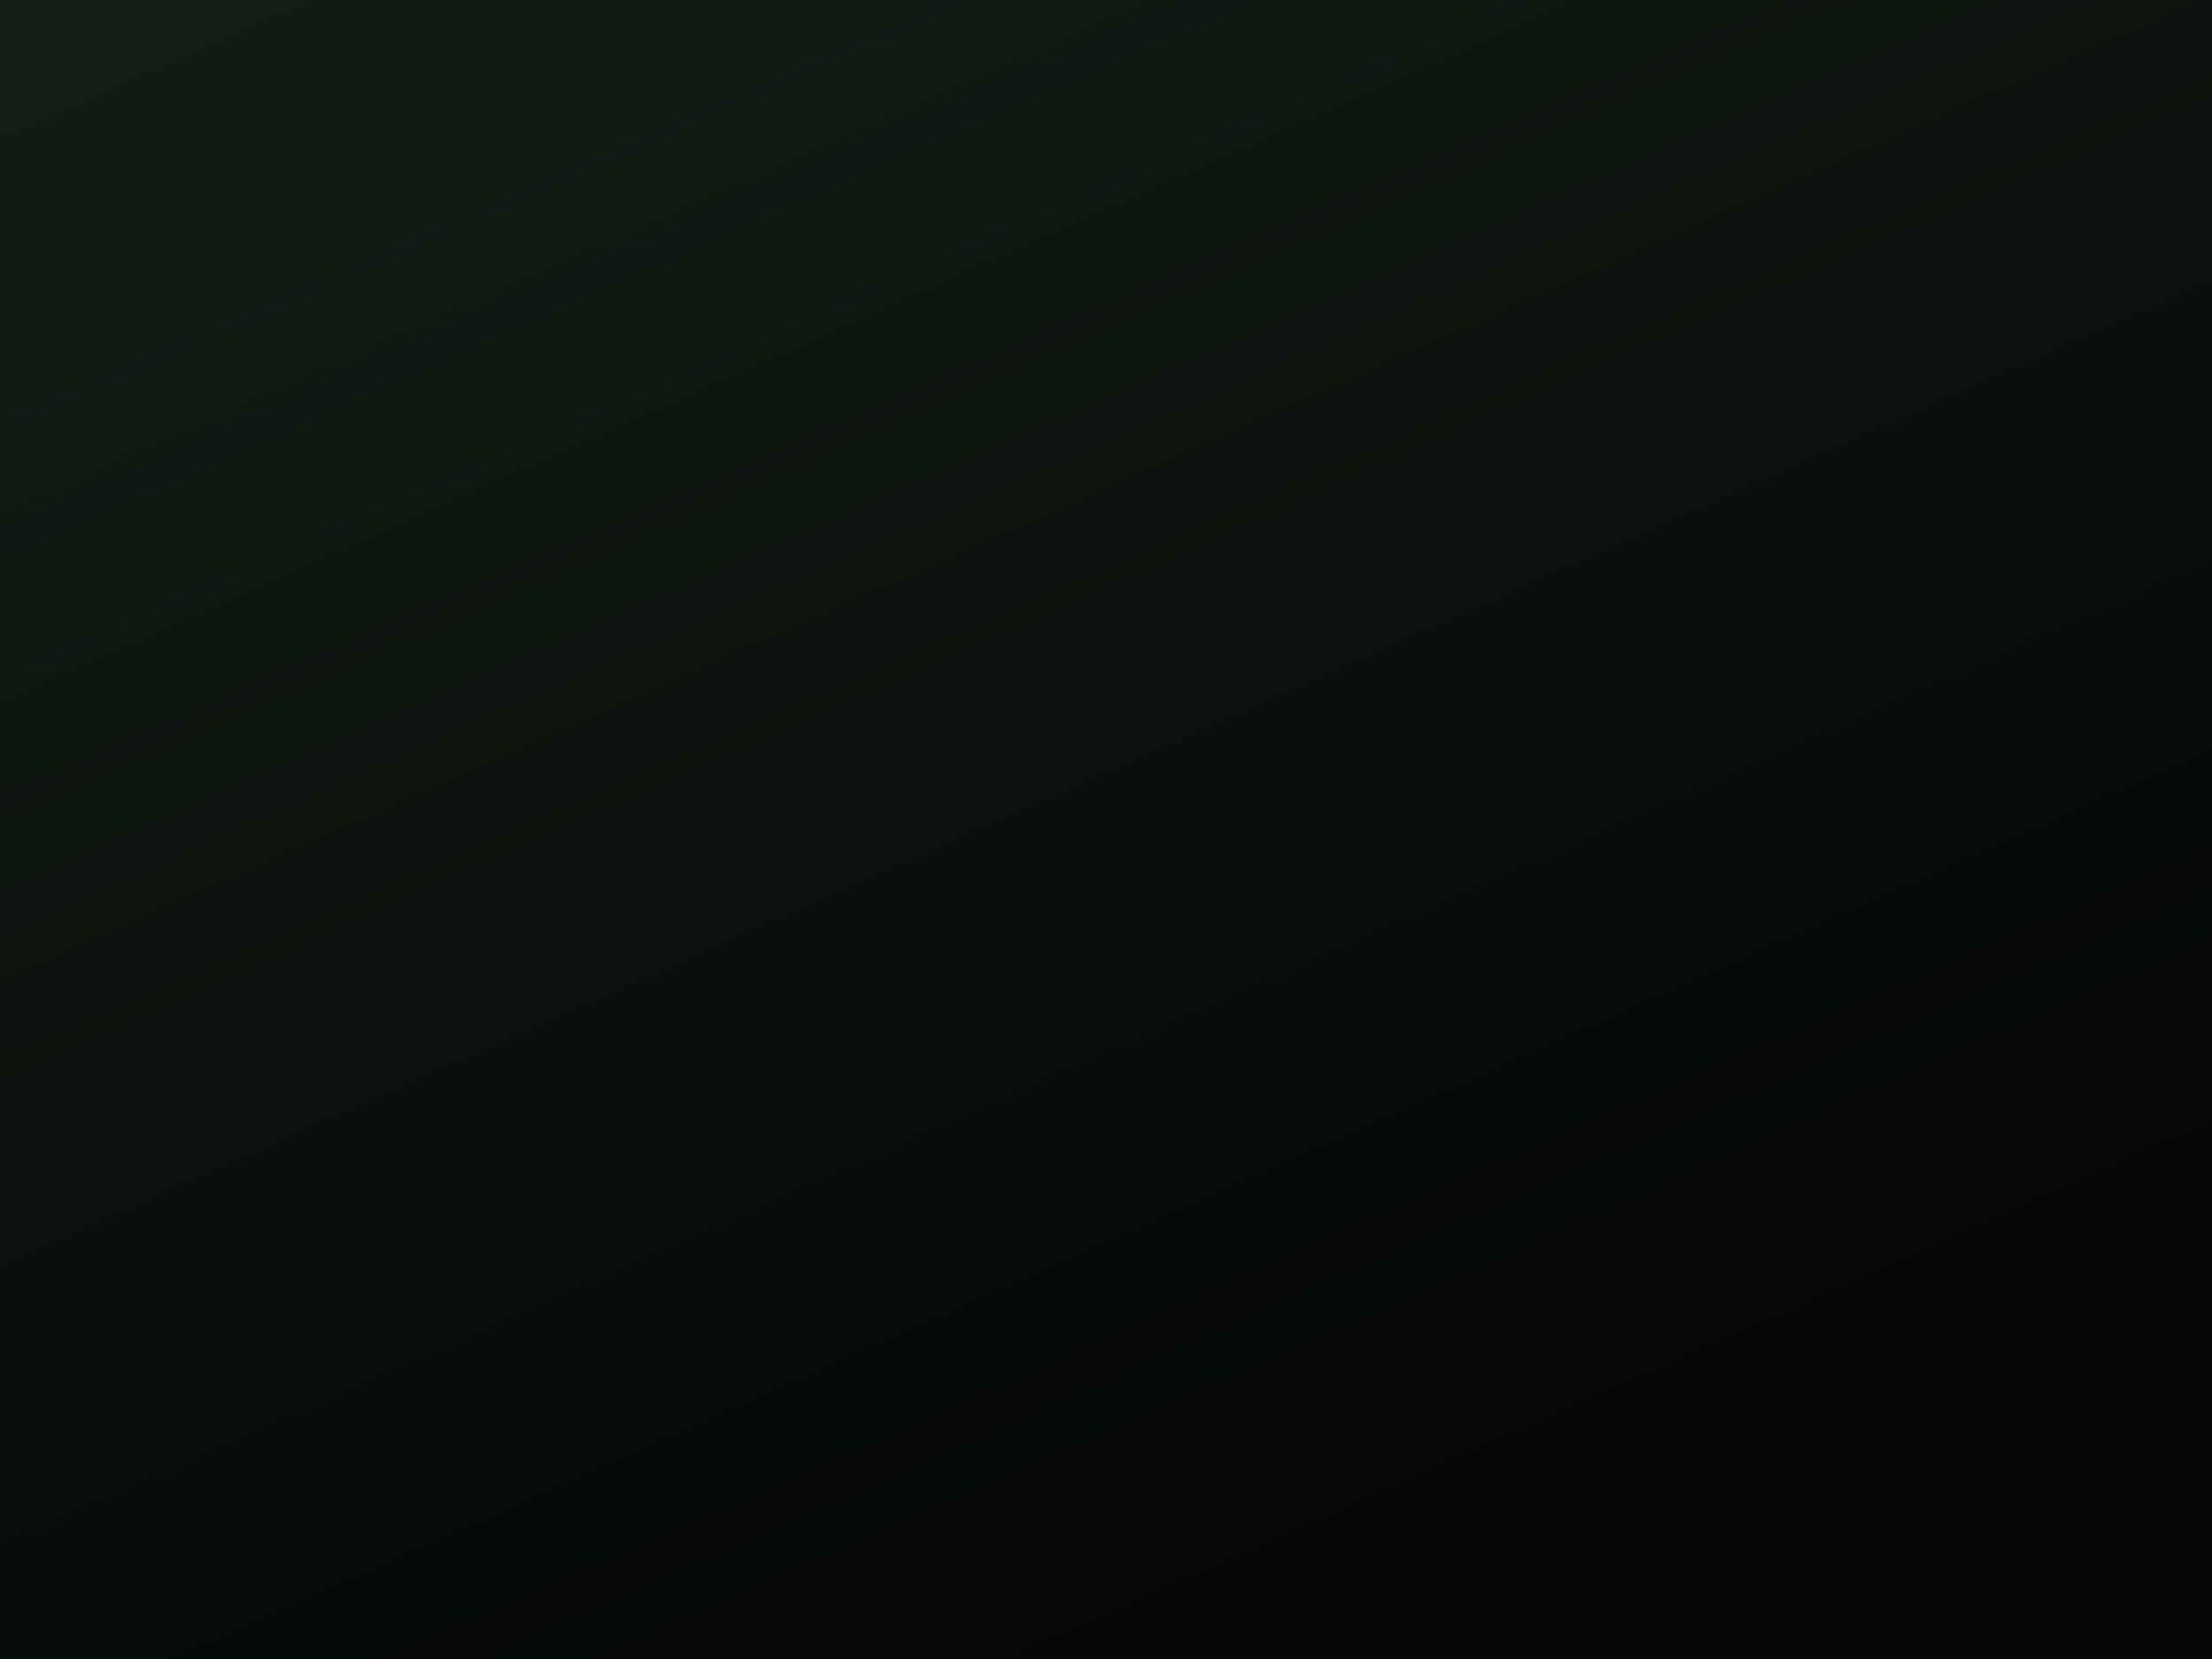
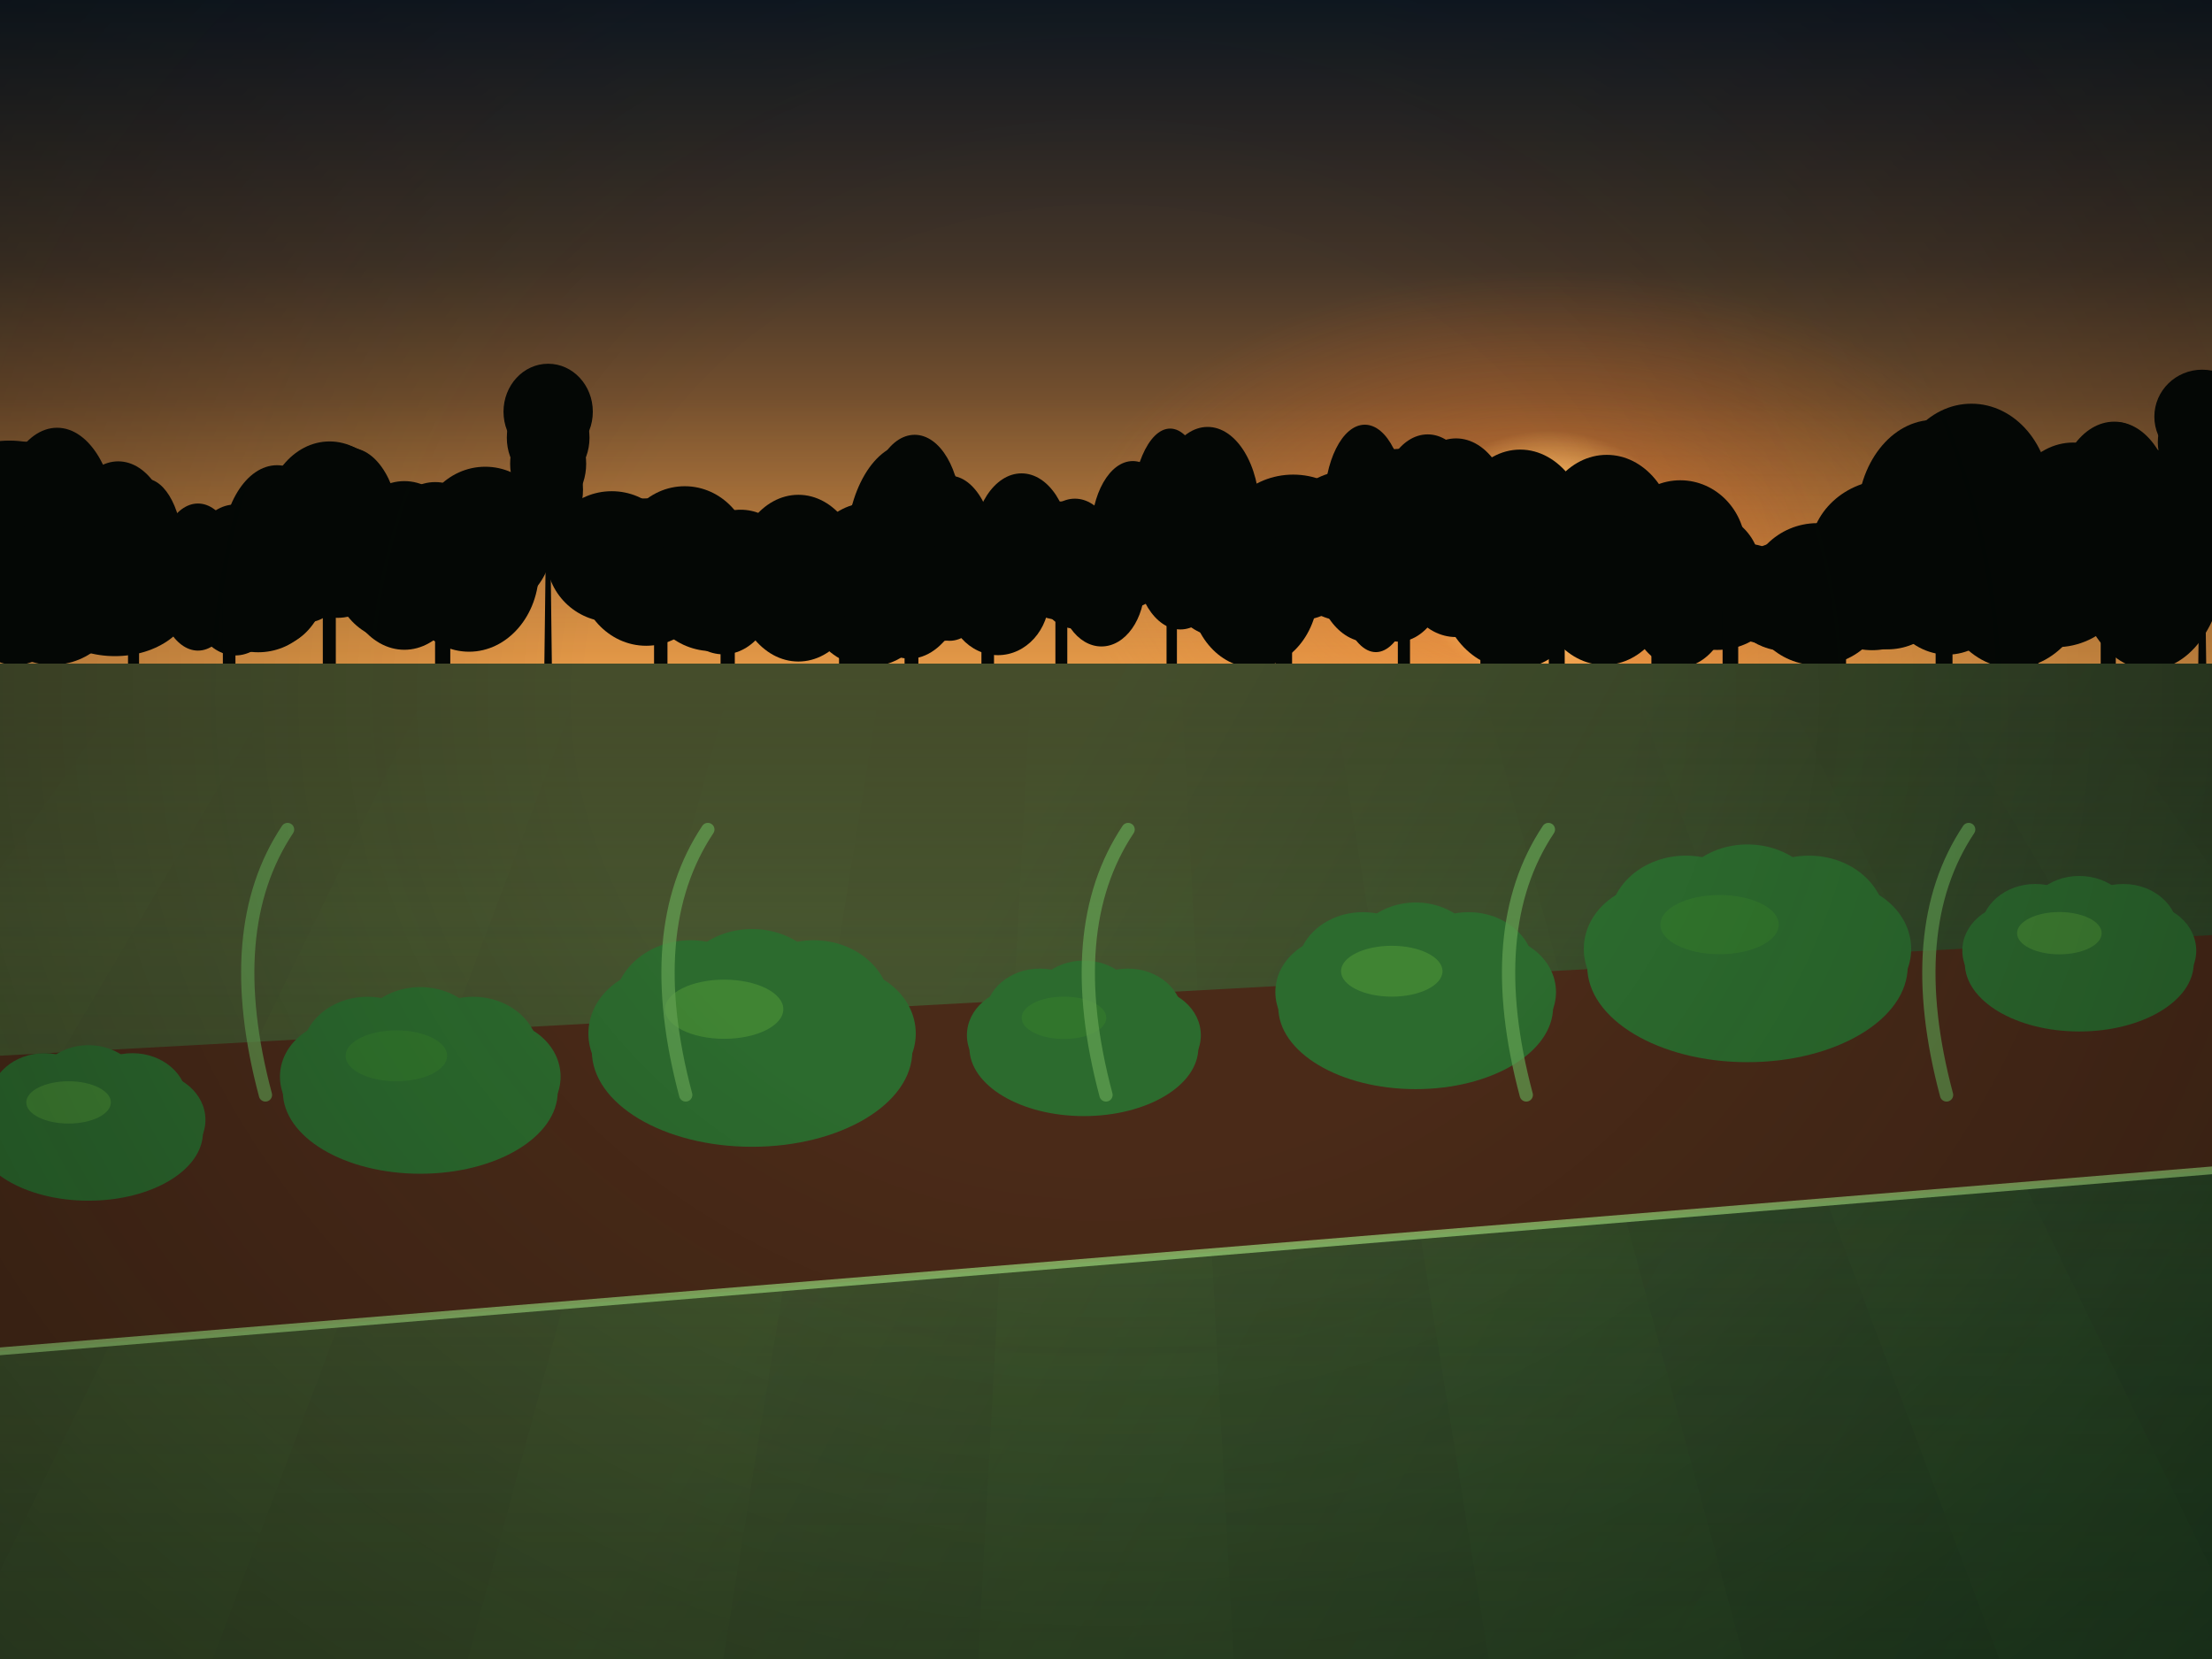
- <svg xmlns="http://www.w3.org/2000/svg" width="1600" height="1200" viewBox="0 0 1600 1200" preserveAspectRatio="xMidYMid slice">
-   <linearGradient id="g" x1="0" y1="0" x2=".6" y2="1">
-     <stop offset="0" stop-color="#131E16" />
-     <stop offset="1" stop-color="#040604" />
-   </linearGradient>
-   <rect width="1600" height="1200" fill="url(#g)" />
+ <svg xmlns="http://www.w3.org/2000/svg" width="1600" height="1200" viewBox="0 0 1600 1200" preserveAspectRatio="xMidYMid slice" role="img">
+   <defs>
+     <linearGradient id="service-landscaping-l1" gradientUnits="userSpaceOnUse" x1="0" y1="0" x2="0" y2="480">
+       <stop offset="0" stop-color="#101822" stop-opacity="1" />
+       <stop offset="0.4" stop-color="#443528" stop-opacity="1" />
+       <stop offset="0.7" stop-color="#8C5D31" stop-opacity="1" />
+       <stop offset="1" stop-color="#D8873A" stop-opacity="1" />
+     </linearGradient>
+     <radialGradient id="service-landscaping-r2" gradientUnits="userSpaceOnUse" cx="1120" cy="403.2" r="346.8" gradientTransform="translate(1120 403.2) scale(1 0.6) translate(-1120 -403.2)">
+       <stop offset="0" stop-color="#F26B21" stop-opacity="0.5" />
+       <stop offset="0.5" stop-color="#F26B21" stop-opacity="0.2" />
+       <stop offset="1" stop-color="#F26B21" stop-opacity="0" />
+     </radialGradient>
+     <radialGradient id="service-landscaping-r3" gradientUnits="userSpaceOnUse" cx="1120" cy="403.2" r="102" gradientTransform="translate(1120 403.2) scale(1 0.9) translate(-1120 -403.2)">
+       <stop offset="0" stop-color="#FFF0CE" stop-opacity="0.9" />
+       <stop offset="0.6" stop-color="#FFC46A" stop-opacity="0.8" />
+       <stop offset="1" stop-color="#FFC46A" stop-opacity="0" />
+     </radialGradient>
+     <linearGradient id="service-landscaping-l4" gradientUnits="userSpaceOnUse" x1="0" y1="288" x2="0" y2="595.2">
+       <stop offset="0" stop-color="#FFC46A" stop-opacity="0" />
+       <stop offset="0.7" stop-color="#FFC46A" stop-opacity="0.3" />
+       <stop offset="1" stop-color="#FFC46A" stop-opacity="0" />
+     </linearGradient>
+     <linearGradient id="service-landscaping-l5" gradientUnits="userSpaceOnUse" x1="0" y1="480" x2="0" y2="1200">
+       <stop offset="0" stop-color="#16301C" stop-opacity="1" />
+       <stop offset="0.3" stop-color="#1C4324" stop-opacity="1" />
+       <stop offset="1" stop-color="#20502A" stop-opacity="1" />
+     </linearGradient>
+     <linearGradient id="service-landscaping-l6" gradientUnits="userSpaceOnUse" x1="0" y1="480" x2="0" y2="1200">
+       <stop offset="0" stop-color="#16301C" stop-opacity="1" />
+       <stop offset="0.3" stop-color="#16301C" stop-opacity="0.5" />
+       <stop offset="0.7" stop-color="#16301C" stop-opacity="0.1" />
+       <stop offset="1" stop-color="#16301C" stop-opacity="0" />
+     </linearGradient>
+     <linearGradient id="service-landscaping-l7" gradientUnits="userSpaceOnUse" x1="800" y1="480" x2="2080" y2="1200">
+       <stop offset="0" stop-color="#FFC46A" stop-opacity="0.2" />
+       <stop offset="1" stop-color="#FFC46A" stop-opacity="0" />
+     </linearGradient>
+     <linearGradient id="service-landscaping-l8" gradientUnits="userSpaceOnUse" x1="0" y1="660" x2="0" y2="1200">
+       <stop offset="0" stop-color="#040705" stop-opacity="0" />
+       <stop offset="1" stop-color="#040705" stop-opacity="0.3" />
+     </linearGradient>
+     <radialGradient id="service-landscaping-r9" gradientUnits="userSpaceOnUse" cx="800" cy="504" r="1248" gradientTransform="translate(800 504) scale(1 0.9) translate(-800 -504)">
+       <stop offset="0.3" stop-color="#040705" stop-opacity="0" />
+       <stop offset="1" stop-color="#040705" stop-opacity="0.4" />
+     </radialGradient>
+   </defs>
+   <rect x="0" y="0" width="1600" height="482" fill="url(#service-landscaping-l1)" />
+   <ellipse cx="1120" cy="403.2" rx="346.8" ry="224.4" fill="url(#service-landscaping-r2)" />
+   <ellipse cx="1120" cy="403.2" rx="102" ry="93.8" fill="url(#service-landscaping-r3)" />
+   <rect x="0" y="288" width="1600" height="307.2" fill="url(#service-landscaping-l4)" />
+   <rect x="-320" y="480" width="2240" height="56.7" fill="#040705" />
+   <ellipse cx="-148.6" cy="376.2" rx="48.8" ry="67.2" fill="#040705" />
+   <ellipse cx="-191.5" cy="371.6" rx="38.7" ry="56.5" fill="#040705" />
+   <ellipse cx="-194.5" cy="377.6" rx="42.8" ry="62.7" fill="#040705" />
+   <ellipse cx="-142.4" cy="392.5" rx="37.9" ry="54.5" fill="#040705" />
+   <ellipse cx="-154.8" cy="406.3" rx="44.1" ry="57.8" fill="#040705" />
+   <rect x="-164.9" y="411.2" width="9.9" height="77.4" fill="#040705" />
+   <ellipse cx="-73.4" cy="416" rx="37.7" ry="50.6" fill="#040705" />
+   <ellipse cx="-73.6" cy="412.5" rx="36.4" ry="57.9" fill="#040705" />
+   <ellipse cx="-52.6" cy="396.4" rx="33.5" ry="48.5" fill="#040705" />
+   <ellipse cx="-77.8" cy="392.7" rx="29.8" ry="59.6" fill="#040705" />
+   <ellipse cx="-104.7" cy="406.8" rx="40.8" ry="50.9" fill="#040705" />
+   <rect x="-85.7" y="425.5" width="8" height="61.3" fill="#040705" />
+   <ellipse cx="6.8" cy="372.5" rx="62.8" ry="53.8" fill="#040705" />
+   <ellipse cx="18.1" cy="373.5" rx="62.8" ry="53.9" fill="#040705" />
+   <ellipse cx="-0.7" cy="385.8" rx="62.7" ry="57.7" fill="#040705" />
+   <ellipse cx="22.4" cy="400.7" rx="54.9" ry="72.7" fill="#040705" />
+   <ellipse cx="41.3" cy="381.4" rx="42.7" ry="72" fill="#040705" />
+   <rect x="-12.8" y="409" width="12.3" height="79.9" fill="#040705" />
+   <ellipse cx="83.1" cy="433.8" rx="55.8" ry="40.8" fill="#040705" />
+   <ellipse cx="11.2" cy="430.8" rx="41" ry="50.2" fill="#040705" />
+   <ellipse cx="37.7" cy="431.8" rx="50.2" ry="49.1" fill="#040705" />
+   <ellipse cx="44.8" cy="422.6" rx="42.1" ry="43.4" fill="#040705" />
+   <ellipse cx="24" cy="434.3" rx="48.8" ry="41.9" fill="#040705" />
+   <rect x="32.3" y="436.4" width="12.1" height="49.1" fill="#040705" />
+   <ellipse cx="82.7" cy="397.8" rx="39.7" ry="42" fill="#040705" />
+   <ellipse cx="104.9" cy="400.2" rx="27.6" ry="54" fill="#040705" />
+   <ellipse cx="97.2" cy="416.8" rx="38.8" ry="43.3" fill="#040705" />
+   <ellipse cx="85.5" cy="392.6" rx="38.5" ry="58.9" fill="#040705" />
+   <ellipse cx="68.8" cy="423.1" rx="34.3" ry="43.4" fill="#040705" />
+   <rect x="92.6" y="426" width="8" height="60.8" fill="#040705" />
+   <ellipse cx="186.8" cy="428.1" rx="45.5" ry="43.7" fill="#040705" />
+   <ellipse cx="185.3" cy="406.2" rx="41.3" ry="42.9" fill="#040705" />
+   <ellipse cx="169.9" cy="405.7" rx="33.3" ry="37" fill="#040705" />
+   <ellipse cx="170.2" cy="419.5" rx="36.6" ry="54.6" fill="#040705" />
+   <ellipse cx="143.2" cy="417.4" rx="30.4" ry="53.2" fill="#040705" />
+   <rect x="161.2" y="432.5" width="9.1" height="53.5" fill="#040705" />
+   <ellipse cx="200.4" cy="401.7" rx="40.3" ry="65.2" fill="#040705" />
+   <ellipse cx="244.3" cy="384.1" rx="45" ry="62.8" fill="#040705" />
+   <ellipse cx="238.4" cy="377.5" rx="47.4" ry="58.2" fill="#040705" />
+   <ellipse cx="253.4" cy="385.1" rx="35.8" ry="61.1" fill="#040705" />
+   <ellipse cx="222" cy="392.6" rx="35.8" ry="57.6" fill="#040705" />
+   <rect x="233.5" y="409" width="9.4" height="79.9" fill="#040705" />
+   <ellipse cx="351" cy="390.3" rx="49.1" ry="52.7" fill="#040705" />
+   <ellipse cx="292.5" cy="409" rx="45.7" ry="61" fill="#040705" />
+   <ellipse cx="285.2" cy="410.5" rx="45.5" ry="52.5" fill="#040705" />
+   <ellipse cx="314.8" cy="405.1" rx="41.8" ry="56.4" fill="#040705" />
+   <ellipse cx="339.3" cy="412.7" rx="50.5" ry="58.7" fill="#040705" />
+   <rect x="314.7" y="425.8" width="11" height="61" fill="#040705" />
+   <path d="M 393.2 523.2 L 396.5 263.1 L 399.7 523.2 Z" fill="#040705" />
+   <ellipse cx="396.5" cy="297.8" rx="32.3" ry="34.7" fill="#040705" />
+   <ellipse cx="396.5" cy="316.6" rx="29.9" ry="34.7" fill="#040705" />
+   <ellipse cx="396.5" cy="335.4" rx="27.5" ry="34.7" fill="#040705" />
+   <ellipse cx="396.5" cy="354.2" rx="25.2" ry="34.7" fill="#040705" />
+   <ellipse cx="495.3" cy="403" rx="48.1" ry="51.3" fill="#040705" />
+   <ellipse cx="515.4" cy="423.7" rx="48.8" ry="47.3" fill="#040705" />
+   <ellipse cx="467.4" cy="413.8" rx="49.1" ry="53.3" fill="#040705" />
+   <ellipse cx="474.4" cy="420.2" rx="34.9" ry="44.5" fill="#040705" />
+   <ellipse cx="442.5" cy="402.6" rx="47.4" ry="47.3" fill="#040705" />
+   <rect x="473.1" y="427.4" width="9.7" height="59.2" fill="#040705" />
+   <ellipse cx="523.2" cy="423.6" rx="38.5" ry="49.7" fill="#040705" />
+   <ellipse cx="497.1" cy="405.6" rx="52.1" ry="42.6" fill="#040705" />
+   <ellipse cx="486.9" cy="404.5" rx="34.1" ry="34.3" fill="#040705" />
+   <ellipse cx="535.7" cy="407.9" rx="37.9" ry="39.2" fill="#040705" />
+   <ellipse cx="485.5" cy="428.7" rx="37.1" ry="33.4" fill="#040705" />
+   <rect x="521.2" y="435.5" width="10.3" height="50" fill="#040705" />
+   <ellipse cx="577.5" cy="418.2" rx="46.7" ry="60.3" fill="#040705" />
+   <ellipse cx="629" cy="422.8" rx="50.2" ry="59.3" fill="#040705" />
+   <ellipse cx="628.6" cy="424.7" rx="43" ry="55.8" fill="#040705" />
+   <ellipse cx="607" cy="418.8" rx="46.4" ry="43.7" fill="#040705" />
+   <ellipse cx="628.1" cy="418.6" rx="49.1" ry="52.7" fill="#040705" />
+   <rect x="606.9" y="427" width="10.4" height="59.6" fill="#040705" />
+   <ellipse cx="657.9" cy="398.5" rx="45.9" ry="77.9" fill="#040705" />
+   <ellipse cx="661.6" cy="371.1" rx="33.3" ry="56.6" fill="#040705" />
+   <ellipse cx="649.5" cy="409.3" rx="49.1" ry="59.3" fill="#040705" />
+   <ellipse cx="686.9" cy="403.8" rx="33.3" ry="59.7" fill="#040705" />
+   <ellipse cx="687.1" cy="405.8" rx="35.7" ry="55.3" fill="#040705" />
+   <rect x="654.3" y="410.7" width="10" height="78" fill="#040705" />
+   <ellipse cx="682.4" cy="411.4" rx="37.1" ry="52.1" fill="#040705" />
+   <ellipse cx="692.9" cy="414.3" rx="42.5" ry="36.2" fill="#040705" />
+   <ellipse cx="737.3" cy="402.9" rx="45.7" ry="37.3" fill="#040705" />
+   <ellipse cx="721.8" cy="432.6" rx="37.1" ry="41.3" fill="#040705" />
+   <ellipse cx="701.6" cy="417.9" rx="30.6" ry="41.2" fill="#040705" />
+   <rect x="709.9" y="432.1" width="9.1" height="53.9" fill="#040705" />
+   <ellipse cx="768.7" cy="405.6" rx="43.2" ry="42.9" fill="#040705" />
+   <ellipse cx="734.5" cy="400.4" rx="42.4" ry="38.5" fill="#040705" />
+   <ellipse cx="777.5" cy="407.7" rx="31.5" ry="47" fill="#040705" />
+   <ellipse cx="738.9" cy="396.6" rx="35.4" ry="54.2" fill="#040705" />
+   <ellipse cx="796.7" cy="423.5" rx="31.3" ry="44.1" fill="#040705" />
+   <rect x="763.4" y="429.6" width="8.6" height="56.8" fill="#040705" />
+   <ellipse cx="873.5" cy="370" rx="37.6" ry="61.2" fill="#040705" />
+   <ellipse cx="853.8" cy="402" rx="33.1" ry="53.3" fill="#040705" />
+   <ellipse cx="846.4" cy="376.5" rx="28.5" ry="66.5" fill="#040705" />
+   <ellipse cx="846.2" cy="386" rx="25.6" ry="55.3" fill="#040705" />
+   <ellipse cx="819.4" cy="386.4" rx="30.2" ry="52.9" fill="#040705" />
+   <rect x="843.8" y="410.5" width="7.5" height="78.2" fill="#040705" />
+   <ellipse cx="907.1" cy="427" rx="46.5" ry="55.9" fill="#040705" />
+   <ellipse cx="885.1" cy="411.5" rx="44.7" ry="49.7" fill="#040705" />
+   <ellipse cx="906.8" cy="430.1" rx="46.8" ry="40.2" fill="#040705" />
+   <ellipse cx="935.4" cy="396.3" rx="55" ry="53" fill="#040705" />
+   <ellipse cx="976.9" cy="395" rx="54.6" ry="54.8" fill="#040705" />
+   <rect x="922.7" y="430.3" width="11.9" height="55.9" fill="#040705" />
+   <ellipse cx="1011.6" cy="394.4" rx="40.2" ry="69.7" fill="#040705" />
+   <ellipse cx="995.2" cy="394.8" rx="31.3" ry="76.9" fill="#040705" />
+   <ellipse cx="987.2" cy="365.9" rx="29.4" ry="58.7" fill="#040705" />
+   <ellipse cx="1032.7" cy="367.3" rx="35.1" ry="53.1" fill="#040705" />
+   <ellipse cx="989.7" cy="412.2" rx="38.3" ry="52.3" fill="#040705" />
+   <rect x="1011.1" y="411.5" width="8.8" height="77" fill="#040705" />
+   <ellipse cx="1053.1" cy="407.7" rx="41.9" ry="53.1" fill="#040705" />
+   <ellipse cx="1099.6" cy="392.3" rx="51.1" ry="67.1" fill="#040705" />
+   <ellipse cx="1056.3" cy="390.6" rx="53.7" ry="64.6" fill="#040705" />
+   <ellipse cx="1053.2" cy="378" rx="41" ry="60.9" fill="#040705" />
+   <ellipse cx="1098.1" cy="394.9" rx="53.2" ry="60.7" fill="#040705" />
+   <rect x="1070.8" y="418.8" width="10.6" height="68.8" fill="#040705" />
+   <ellipse cx="1095" cy="423.3" rx="53.7" ry="60.7" fill="#040705" />
+   <ellipse cx="1106.7" cy="414.2" rx="43.8" ry="60.9" fill="#040705" />
+   <ellipse cx="1118.9" cy="408.9" rx="45.1" ry="57.4" fill="#040705" />
+   <ellipse cx="1162.2" cy="388.2" rx="49.3" ry="59.2" fill="#040705" />
+   <ellipse cx="1160.5" cy="417.7" rx="50.7" ry="63.3" fill="#040705" />
+   <rect x="1120.3" y="421.9" width="11.5" height="65.3" fill="#040705" />
+   <ellipse cx="1214.7" cy="423" rx="40" ry="59.7" fill="#040705" />
+   <ellipse cx="1215.4" cy="397.1" rx="47.3" ry="49.7" fill="#040705" />
+   <ellipse cx="1224.2" cy="408.7" rx="48.6" ry="41.1" fill="#040705" />
+   <ellipse cx="1165.1" cy="405.1" rx="40.1" ry="52.9" fill="#040705" />
+   <ellipse cx="1213.1" cy="412.9" rx="55.1" ry="54.9" fill="#040705" />
+   <rect x="1194.5" y="426.2" width="11.4" height="60.5" fill="#040705" />
+   <ellipse cx="1242" cy="429.2" rx="46.2" ry="40.9" fill="#040705" />
+   <ellipse cx="1292" cy="431.3" rx="43" ry="39.6" fill="#040705" />
+   <ellipse cx="1282.3" cy="434.7" rx="46.2" ry="31.3" fill="#040705" />
+   <ellipse cx="1219.6" cy="416.3" rx="50.4" ry="37.6" fill="#040705" />
+   <ellipse cx="1258.5" cy="425.1" rx="43.8" ry="32.3" fill="#040705" />
+   <rect x="1246" y="441.6" width="11.3" height="43.2" fill="#040705" />
+   <ellipse cx="1354.2" cy="427" rx="46.7" ry="43.3" fill="#040705" />
+   <ellipse cx="1330.4" cy="426.7" rx="39.2" ry="43.6" fill="#040705" />
+   <ellipse cx="1365.2" cy="426.2" rx="45.4" ry="43.5" fill="#040705" />
+   <ellipse cx="1366.2" cy="413.4" rx="41.2" ry="50.6" fill="#040705" />
+   <ellipse cx="1314.6" cy="429.8" rx="51.4" ry="51.4" fill="#040705" />
+   <rect x="1324.4" y="432.7" width="10.9" height="53.2" fill="#040705" />
+   <ellipse cx="1442.3" cy="383.9" rx="50.7" ry="67.1" fill="#040705" />
+   <ellipse cx="1366.6" cy="400.1" rx="57.5" ry="53.2" fill="#040705" />
+   <ellipse cx="1408.6" cy="407" rx="52.5" ry="66.5" fill="#040705" />
+   <ellipse cx="1456.4" cy="406.4" rx="59.1" ry="76.8" fill="#040705" />
+   <ellipse cx="1398.8" cy="374.5" rx="55.4" ry="70.8" fill="#040705" />
+   <rect x="1400.1" y="412.9" width="12.2" height="75.5" fill="#040705" />
+   <ellipse cx="1499.6" cy="385" rx="51.7" ry="64.9" fill="#040705" />
+   <ellipse cx="1426" cy="358.4" rx="57" ry="66.4" fill="#040705" />
+   <ellipse cx="1487.4" cy="403.3" rx="59.5" ry="64.8" fill="#040705" />
+   <ellipse cx="1433.2" cy="409.7" rx="55.1" ry="53.5" fill="#040705" />
+   <ellipse cx="1428.3" cy="395.1" rx="53" ry="71.4" fill="#040705" />
+   <rect x="1462.1" y="409.2" width="12.3" height="79.6" fill="#040705" />
+   <ellipse cx="1536.5" cy="387.4" rx="43.9" ry="73.1" fill="#040705" />
+   <ellipse cx="1531.1" cy="367.6" rx="35.9" ry="62.2" fill="#040705" />
+   <ellipse cx="1529.3" cy="364.8" rx="41.8" ry="59.8" fill="#040705" />
+   <ellipse cx="1555" cy="404.7" rx="54.3" ry="79.6" fill="#040705" />
+   <ellipse cx="1546.2" cy="396.1" rx="36.7" ry="76.2" fill="#040705" />
+   <rect x="1519.5" y="409.6" width="10.9" height="79.3" fill="#040705" />
+   <path d="M 1589.5 523.2 L 1592.9 267.4 L 1596.4 523.2 Z" fill="#040705" />
+   <ellipse cx="1592.9" cy="301.4" rx="34.6" ry="34" fill="#040705" />
+   <ellipse cx="1592.9" cy="319.9" rx="32.1" ry="34" fill="#040705" />
+   <ellipse cx="1592.9" cy="338.3" rx="29.5" ry="34" fill="#040705" />
+   <ellipse cx="1592.9" cy="356.7" rx="27" ry="34" fill="#040705" />
+   <path d="M 1654.5 523.2 L 1657.9 297.3 L 1661.3 523.2 Z" fill="#040705" />
+   <ellipse cx="1657.9" cy="326.5" rx="34.3" ry="29.2" fill="#040705" />
+   <ellipse cx="1657.9" cy="342.4" rx="31.8" ry="29.2" fill="#040705" />
+   <ellipse cx="1657.9" cy="358.2" rx="29.3" ry="29.2" fill="#040705" />
+   <ellipse cx="1657.9" cy="374" rx="26.8" ry="29.2" fill="#040705" />
+   <ellipse cx="1700.5" cy="392.2" rx="32.1" ry="59.6" fill="#040705" />
+   <ellipse cx="1696.6" cy="409.3" rx="40.3" ry="57.8" fill="#040705" />
+   <ellipse cx="1759.9" cy="424.5" rx="38" ry="56.7" fill="#040705" />
+   <ellipse cx="1755.4" cy="422.2" rx="34.9" ry="51.8" fill="#040705" />
+   <ellipse cx="1756.7" cy="406.2" rx="33.8" ry="50.7" fill="#040705" />
+   <rect x="1724" y="426.5" width="8.8" height="60.2" fill="#040705" />
+   <rect x="0" y="480" width="1600" height="722" fill="url(#service-landscaping-l5)" />
+   <polygon points="-400,1200 -215.4,1200 211.1,480 104,480" fill="#357F35" opacity="0.1" />
+   <polygon points="-30.8,1200 153.8,1200 425.2,480 318.2,480" fill="#357F35" opacity="0.1" />
+   <polygon points="338.5,1200 523.1,1200 639.4,480 532.3,480" fill="#357F35" opacity="0.1" />
+   <polygon points="707.7,1200 892.3,1200 853.5,480 746.5,480" fill="#357F35" opacity="0.1" />
+   <polygon points="1076.9,1200 1261.5,1200 1067.7,480 960.6,480" fill="#357F35" opacity="0.1" />
+   <polygon points="1446.2,1200 1630.8,1200 1281.8,480 1174.8,480" fill="#357F35" opacity="0.1" />
+   <polygon points="1815.4,1200 2000,1200 1496,480 1388.9,480" fill="#357F35" opacity="0.1" />
+   <rect x="0" y="480" width="1600" height="720" fill="url(#service-landscaping-l6)" />
+   <rect x="0" y="480" width="1600" height="720" fill="url(#service-landscaping-l7)" />
+   <rect x="0" y="660" width="1600" height="540" fill="url(#service-landscaping-l8)" />
+   <polygon points="-80,984 1680,840 1680,672 -80,768" fill="#4A2A18" />
+   <path d="M -80 984 L 1680 840" fill="none" stroke="#94C971" stroke-width="5.6" stroke-linecap="round" stroke-linejoin="round" opacity="0.8" />
+   <ellipse cx="64" cy="819" rx="82.8" ry="49.5" fill="#2C6B2E" />
+   <ellipse cx="109" cy="810" rx="39.6" ry="34.2" fill="#2C6B2E" />
+   <ellipse cx="95.8" cy="796" rx="39.6" ry="34.2" fill="#2C6B2E" />
+   <ellipse cx="64" cy="790.2" rx="39.6" ry="34.2" fill="#2C6B2E" />
+   <ellipse cx="32.2" cy="796" rx="39.6" ry="34.2" fill="#2C6B2E" />
+   <ellipse cx="19" cy="810" rx="39.6" ry="34.2" fill="#2C6B2E" />
+   <ellipse cx="49.6" cy="797.4" rx="30.6" ry="15.3" fill="#6FBF3F" opacity="0.3" />
+   <ellipse cx="304" cy="789.6" rx="99.4" ry="59.4" fill="#2C6B2E" />
+   <ellipse cx="358" cy="778.8" rx="47.5" ry="41" fill="#2C6B2E" />
+   <ellipse cx="342.2" cy="762" rx="47.5" ry="41" fill="#2C6B2E" />
+   <ellipse cx="304" cy="755" rx="47.5" ry="41" fill="#2C6B2E" />
+   <ellipse cx="265.8" cy="762" rx="47.5" ry="41" fill="#2C6B2E" />
+   <ellipse cx="250" cy="778.8" rx="47.5" ry="41" fill="#2C6B2E" />
+   <ellipse cx="286.7" cy="763.7" rx="36.7" ry="18.4" fill="#3E8E28" opacity="0.3" />
+   <ellipse cx="544" cy="760.2" rx="115.9" ry="69.3" fill="#2C6B2E" />
+   <ellipse cx="607" cy="747.6" rx="55.4" ry="47.9" fill="#2C6B2E" />
+   <ellipse cx="588.5" cy="728" rx="55.4" ry="47.9" fill="#2C6B2E" />
+   <ellipse cx="544" cy="719.9" rx="55.4" ry="47.9" fill="#2C6B2E" />
+   <ellipse cx="499.5" cy="728" rx="55.4" ry="47.9" fill="#2C6B2E" />
+   <ellipse cx="481" cy="747.6" rx="55.4" ry="47.9" fill="#2C6B2E" />
+   <ellipse cx="523.8" cy="730" rx="42.8" ry="21.4" fill="#6FBF3F" opacity="0.3" />
+   <ellipse cx="784" cy="757.8" rx="82.8" ry="49.5" fill="#2C6B2E" />
+   <ellipse cx="829" cy="748.8" rx="39.6" ry="34.2" fill="#2C6B2E" />
+   <ellipse cx="815.8" cy="734.8" rx="39.6" ry="34.2" fill="#2C6B2E" />
+   <ellipse cx="784" cy="729" rx="39.6" ry="34.2" fill="#2C6B2E" />
+   <ellipse cx="752.2" cy="734.8" rx="39.6" ry="34.2" fill="#2C6B2E" />
+   <ellipse cx="739" cy="748.8" rx="39.6" ry="34.2" fill="#2C6B2E" />
+   <ellipse cx="769.6" cy="736.2" rx="30.6" ry="15.3" fill="#3E8E28" opacity="0.3" />
+   <ellipse cx="1024" cy="728.4" rx="99.4" ry="59.4" fill="#2C6B2E" />
+   <ellipse cx="1078" cy="717.6" rx="47.5" ry="41" fill="#2C6B2E" />
+   <ellipse cx="1062.2" cy="700.8" rx="47.5" ry="41" fill="#2C6B2E" />
+   <ellipse cx="1024" cy="693.8" rx="47.5" ry="41" fill="#2C6B2E" />
+   <ellipse cx="985.8" cy="700.8" rx="47.5" ry="41" fill="#2C6B2E" />
+   <ellipse cx="970" cy="717.6" rx="47.5" ry="41" fill="#2C6B2E" />
+   <ellipse cx="1006.7" cy="702.5" rx="36.7" ry="18.4" fill="#6FBF3F" opacity="0.3" />
+   <ellipse cx="1264" cy="699" rx="115.9" ry="69.3" fill="#2C6B2E" />
+   <ellipse cx="1327" cy="686.4" rx="55.4" ry="47.9" fill="#2C6B2E" />
+   <ellipse cx="1308.5" cy="666.8" rx="55.4" ry="47.9" fill="#2C6B2E" />
+   <ellipse cx="1264" cy="658.7" rx="55.4" ry="47.9" fill="#2C6B2E" />
+   <ellipse cx="1219.5" cy="666.8" rx="55.4" ry="47.9" fill="#2C6B2E" />
+   <ellipse cx="1201" cy="686.4" rx="55.4" ry="47.9" fill="#2C6B2E" />
+   <ellipse cx="1243.8" cy="668.8" rx="42.8" ry="21.4" fill="#3E8E28" opacity="0.3" />
+   <ellipse cx="1504" cy="696.6" rx="82.8" ry="49.5" fill="#2C6B2E" />
+   <ellipse cx="1549" cy="687.6" rx="39.6" ry="34.2" fill="#2C6B2E" />
+   <ellipse cx="1535.8" cy="673.6" rx="39.6" ry="34.2" fill="#2C6B2E" />
+   <ellipse cx="1504" cy="667.8" rx="39.6" ry="34.2" fill="#2C6B2E" />
+   <ellipse cx="1472.2" cy="673.6" rx="39.6" ry="34.2" fill="#2C6B2E" />
+   <ellipse cx="1459" cy="687.6" rx="39.6" ry="34.2" fill="#2C6B2E" />
+   <ellipse cx="1489.6" cy="675" rx="30.6" ry="15.3" fill="#6FBF3F" opacity="0.3" />
+   <path d="M 192 792 Q 160 672 208 600" fill="none" stroke="#64A252" stroke-width="9.6" stroke-linecap="round" stroke-linejoin="round" opacity="0.7" />
+   <path d="M 496 792 Q 464 672 512 600" fill="none" stroke="#64A252" stroke-width="9.6" stroke-linecap="round" stroke-linejoin="round" opacity="0.7" />
+   <path d="M 800 792 Q 768 672 816 600" fill="none" stroke="#64A252" stroke-width="9.6" stroke-linecap="round" stroke-linejoin="round" opacity="0.7" />
+   <path d="M 1104 792 Q 1072 672 1120 600" fill="none" stroke="#64A252" stroke-width="9.6" stroke-linecap="round" stroke-linejoin="round" opacity="0.7" />
+   <path d="M 1408 792 Q 1376 672 1424 600" fill="none" stroke="#64A252" stroke-width="9.6" stroke-linecap="round" stroke-linejoin="round" opacity="0.7" />
+   <rect x="0" y="0" width="1600" height="1200" fill="url(#service-landscaping-r9)" />
</svg>
